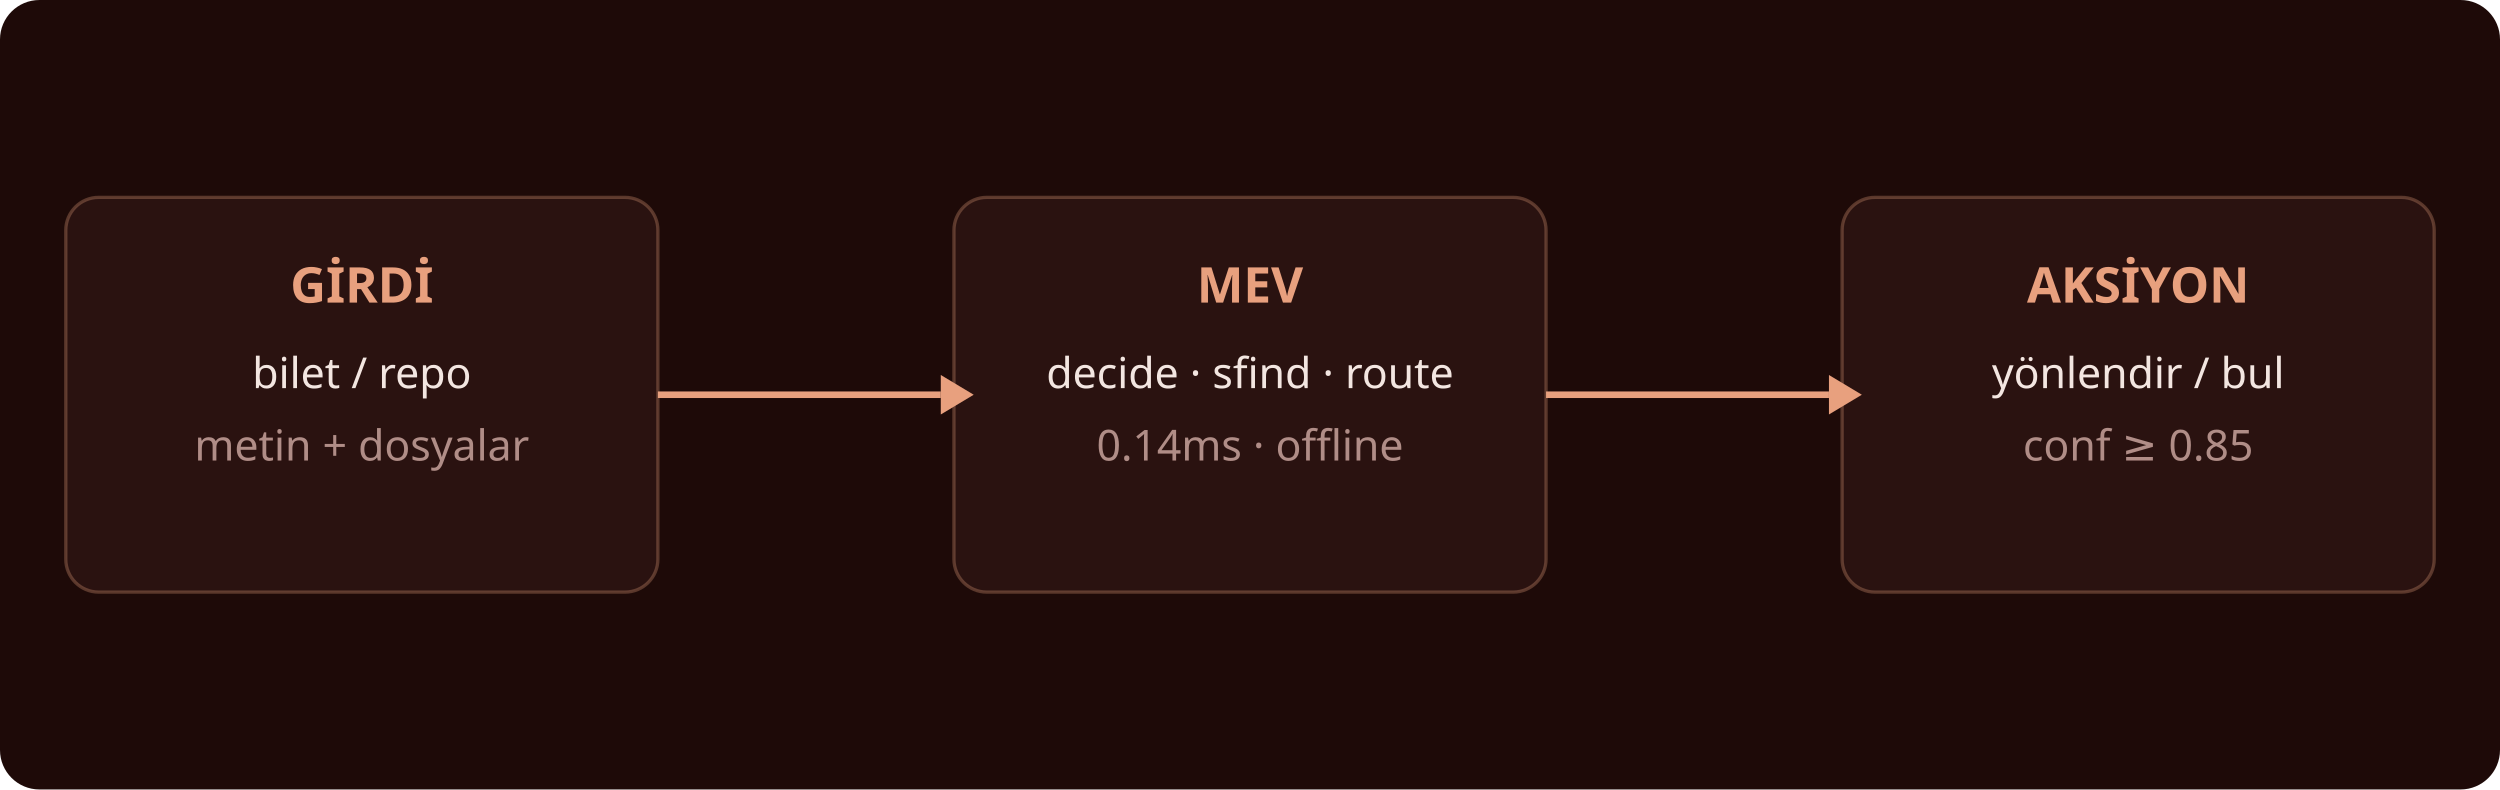
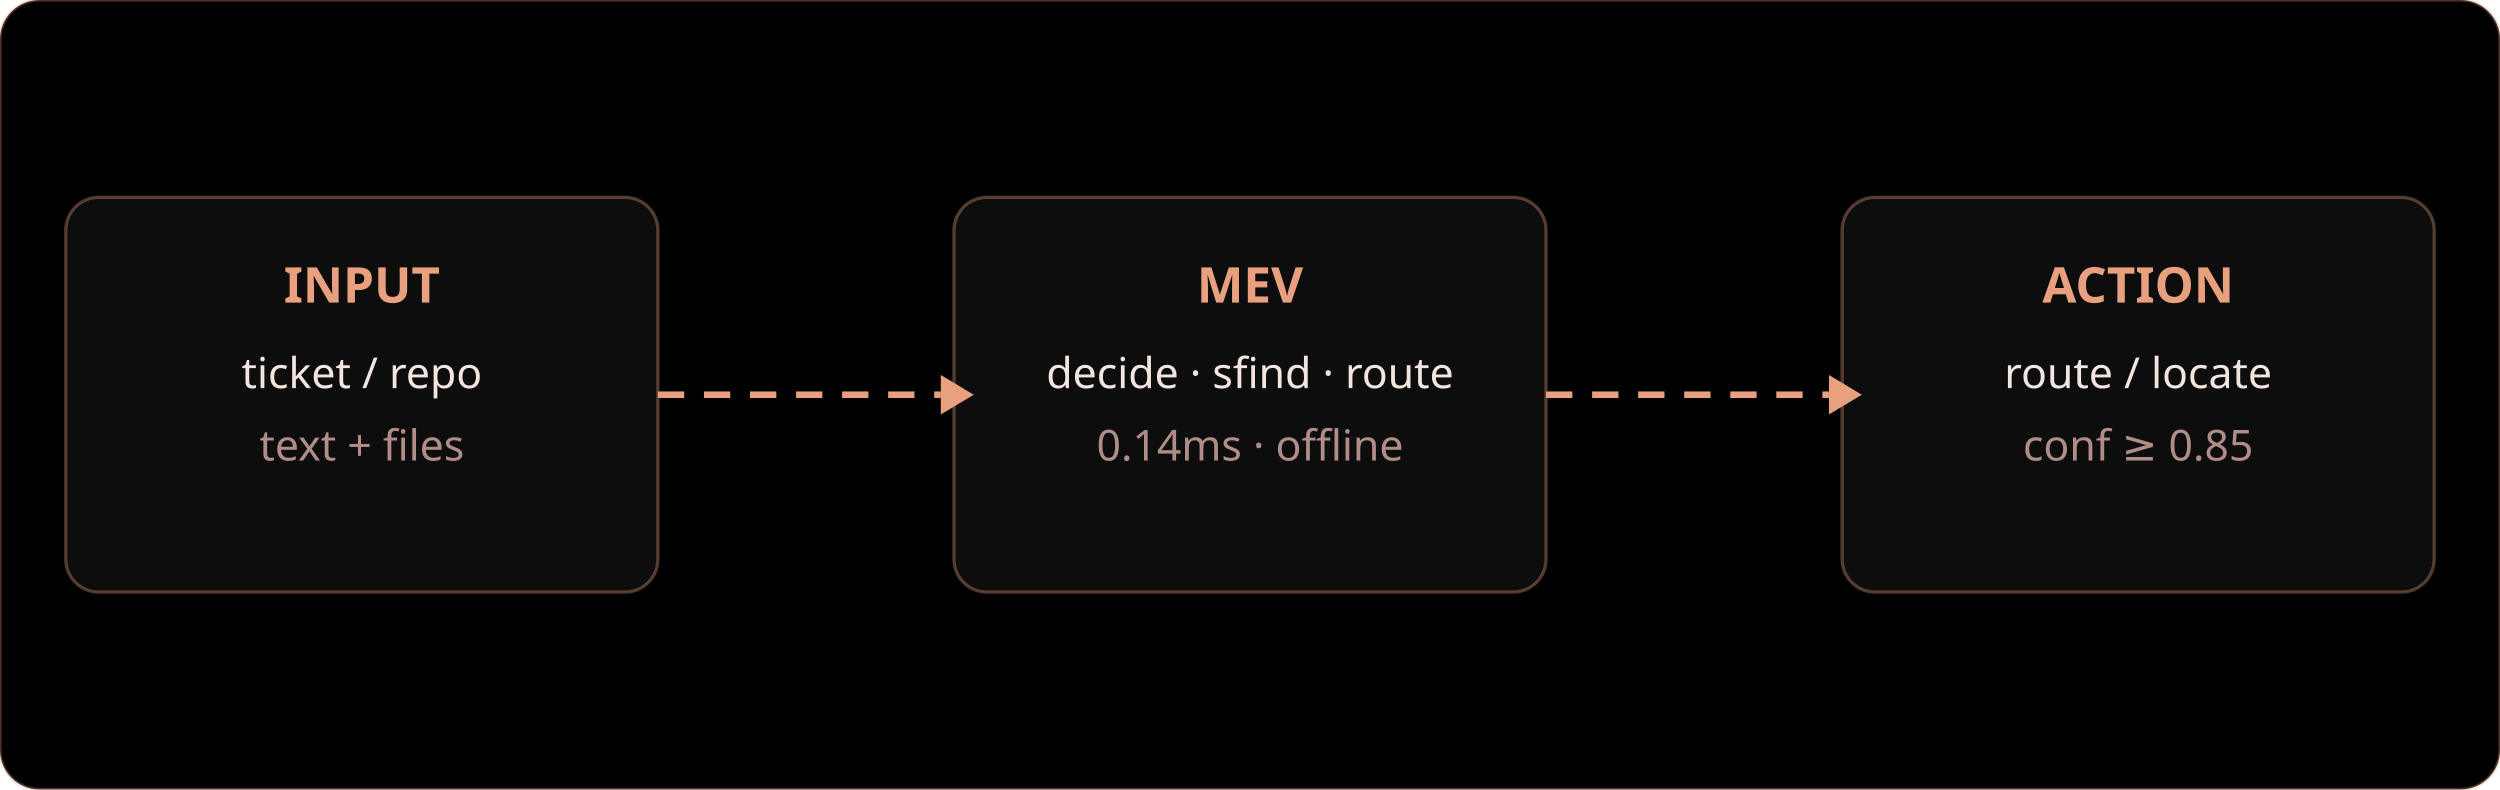
<svg xmlns="http://www.w3.org/2000/svg" width="760" height="240" viewBox="0 0 760 240" font-family="'Segoe UI', system-ui, sans-serif">
-   <rect x="0" y="0" width="760" height="240" rx="12" fill="#1E0A08" />
+   <rect x="0" y="0" width="760" height="240" rx="12" fill="#000000" />
+   <rect x="0" y="0" width="760" height="240" rx="12" fill="none" stroke="#E8A07E" stroke-opacity="0.3" />
  <g font-size="15" font-weight="600">
-     <rect x="20" y="60" width="180" height="120" rx="10" fill="#2A1210" stroke="#E8A07E" stroke-opacity="0.3" />
-     <text x="110" y="92" text-anchor="middle" fill="#E8A07E">GİRDİ</text>
-     <text x="110" y="118" text-anchor="middle" font-size="13" font-weight="400" fill="#F3E6E1">bilet / repo</text>
-     <text x="110" y="140" text-anchor="middle" font-size="13" font-weight="400" fill="#B08D87">metin + dosyalar</text>
-     <rect x="290" y="60" width="180" height="120" rx="10" fill="#2A1210" stroke="#E8A07E" stroke-opacity="0.3" />
+     <rect x="20" y="60" width="180" height="120" rx="10" fill="#0d0d0d" stroke="#E8A07E" stroke-opacity="0.35">
+       <animate attributeName="stroke-opacity" values="0.35;0.9;0.35" dur="3s" repeatCount="indefinite" />
+     </rect>
+     <text x="110" y="92" text-anchor="middle" fill="#E8A07E">INPUT</text>
+     <text x="110" y="118" text-anchor="middle" font-size="13" font-weight="400" fill="#F3E6E1">ticket / repo</text>
+     <text x="110" y="140" text-anchor="middle" font-size="13" font-weight="400" fill="#B08D87">text + files</text>
+     <rect x="290" y="60" width="180" height="120" rx="10" fill="#0d0d0d" stroke="#E8A07E" stroke-opacity="0.35">
+       <animate attributeName="stroke-opacity" values="0.35;0.9;0.35" begin="1s" dur="3s" repeatCount="indefinite" />
+     </rect>
    <text x="380" y="92" text-anchor="middle" fill="#E8A07E">MEV</text>
    <text x="380" y="118" text-anchor="middle" font-size="13" font-weight="400" fill="#F3E6E1">decide · sfind · route</text>
    <text x="380" y="140" text-anchor="middle" font-size="13" font-weight="400" fill="#B08D87">0.14ms · offline</text>
-     <rect x="560" y="60" width="180" height="120" rx="10" fill="#2A1210" stroke="#E8A07E" stroke-opacity="0.3" />
-     <text x="650" y="92" text-anchor="middle" fill="#E8A07E">AKSİYON</text>
-     <text x="650" y="118" text-anchor="middle" font-size="13" font-weight="400" fill="#F3E6E1">yönlendir / bul</text>
+     <rect x="560" y="60" width="180" height="120" rx="10" fill="#0d0d0d" stroke="#E8A07E" stroke-opacity="0.35">
+       <animate attributeName="stroke-opacity" values="0.35;0.9;0.35" begin="2s" dur="3s" repeatCount="indefinite" />
+     </rect>
+     <text x="650" y="92" text-anchor="middle" fill="#E8A07E">ACTION</text>
+     <text x="650" y="118" text-anchor="middle" font-size="13" font-weight="400" fill="#F3E6E1">route / locate</text>
    <text x="650" y="140" text-anchor="middle" font-size="13" font-weight="400" fill="#B08D87">conf ≥ 0.85</text>
  </g>
-   <g stroke="#E8A07E" stroke-width="2" fill="none">
-     <line x1="200" y1="120" x2="286" y2="120" />
-     <polygon points="286,114 296,120 286,126" fill="#E8A07E" stroke="none" />
-     <line x1="470" y1="120" x2="556" y2="120" />
-     <polygon points="556,114 566,120 556,126" fill="#E8A07E" stroke="none" />
+   <g stroke="#E8A07E" stroke-width="2" fill="none" stroke-dasharray="8 6">
+     <line x1="200" y1="120" x2="286" y2="120">
+       <animate attributeName="stroke-dashoffset" from="28" to="0" dur="1s" repeatCount="indefinite" />
+     </line>
+     <line x1="470" y1="120" x2="556" y2="120">
+       <animate attributeName="stroke-dashoffset" from="28" to="0" dur="1s" repeatCount="indefinite" />
+     </line>
+   </g>
+   <g fill="#E8A07E" stroke="none">
+     <polygon points="286,114 296,120 286,126" />
+     <polygon points="556,114 566,120 556,126" />
  </g>
</svg>
